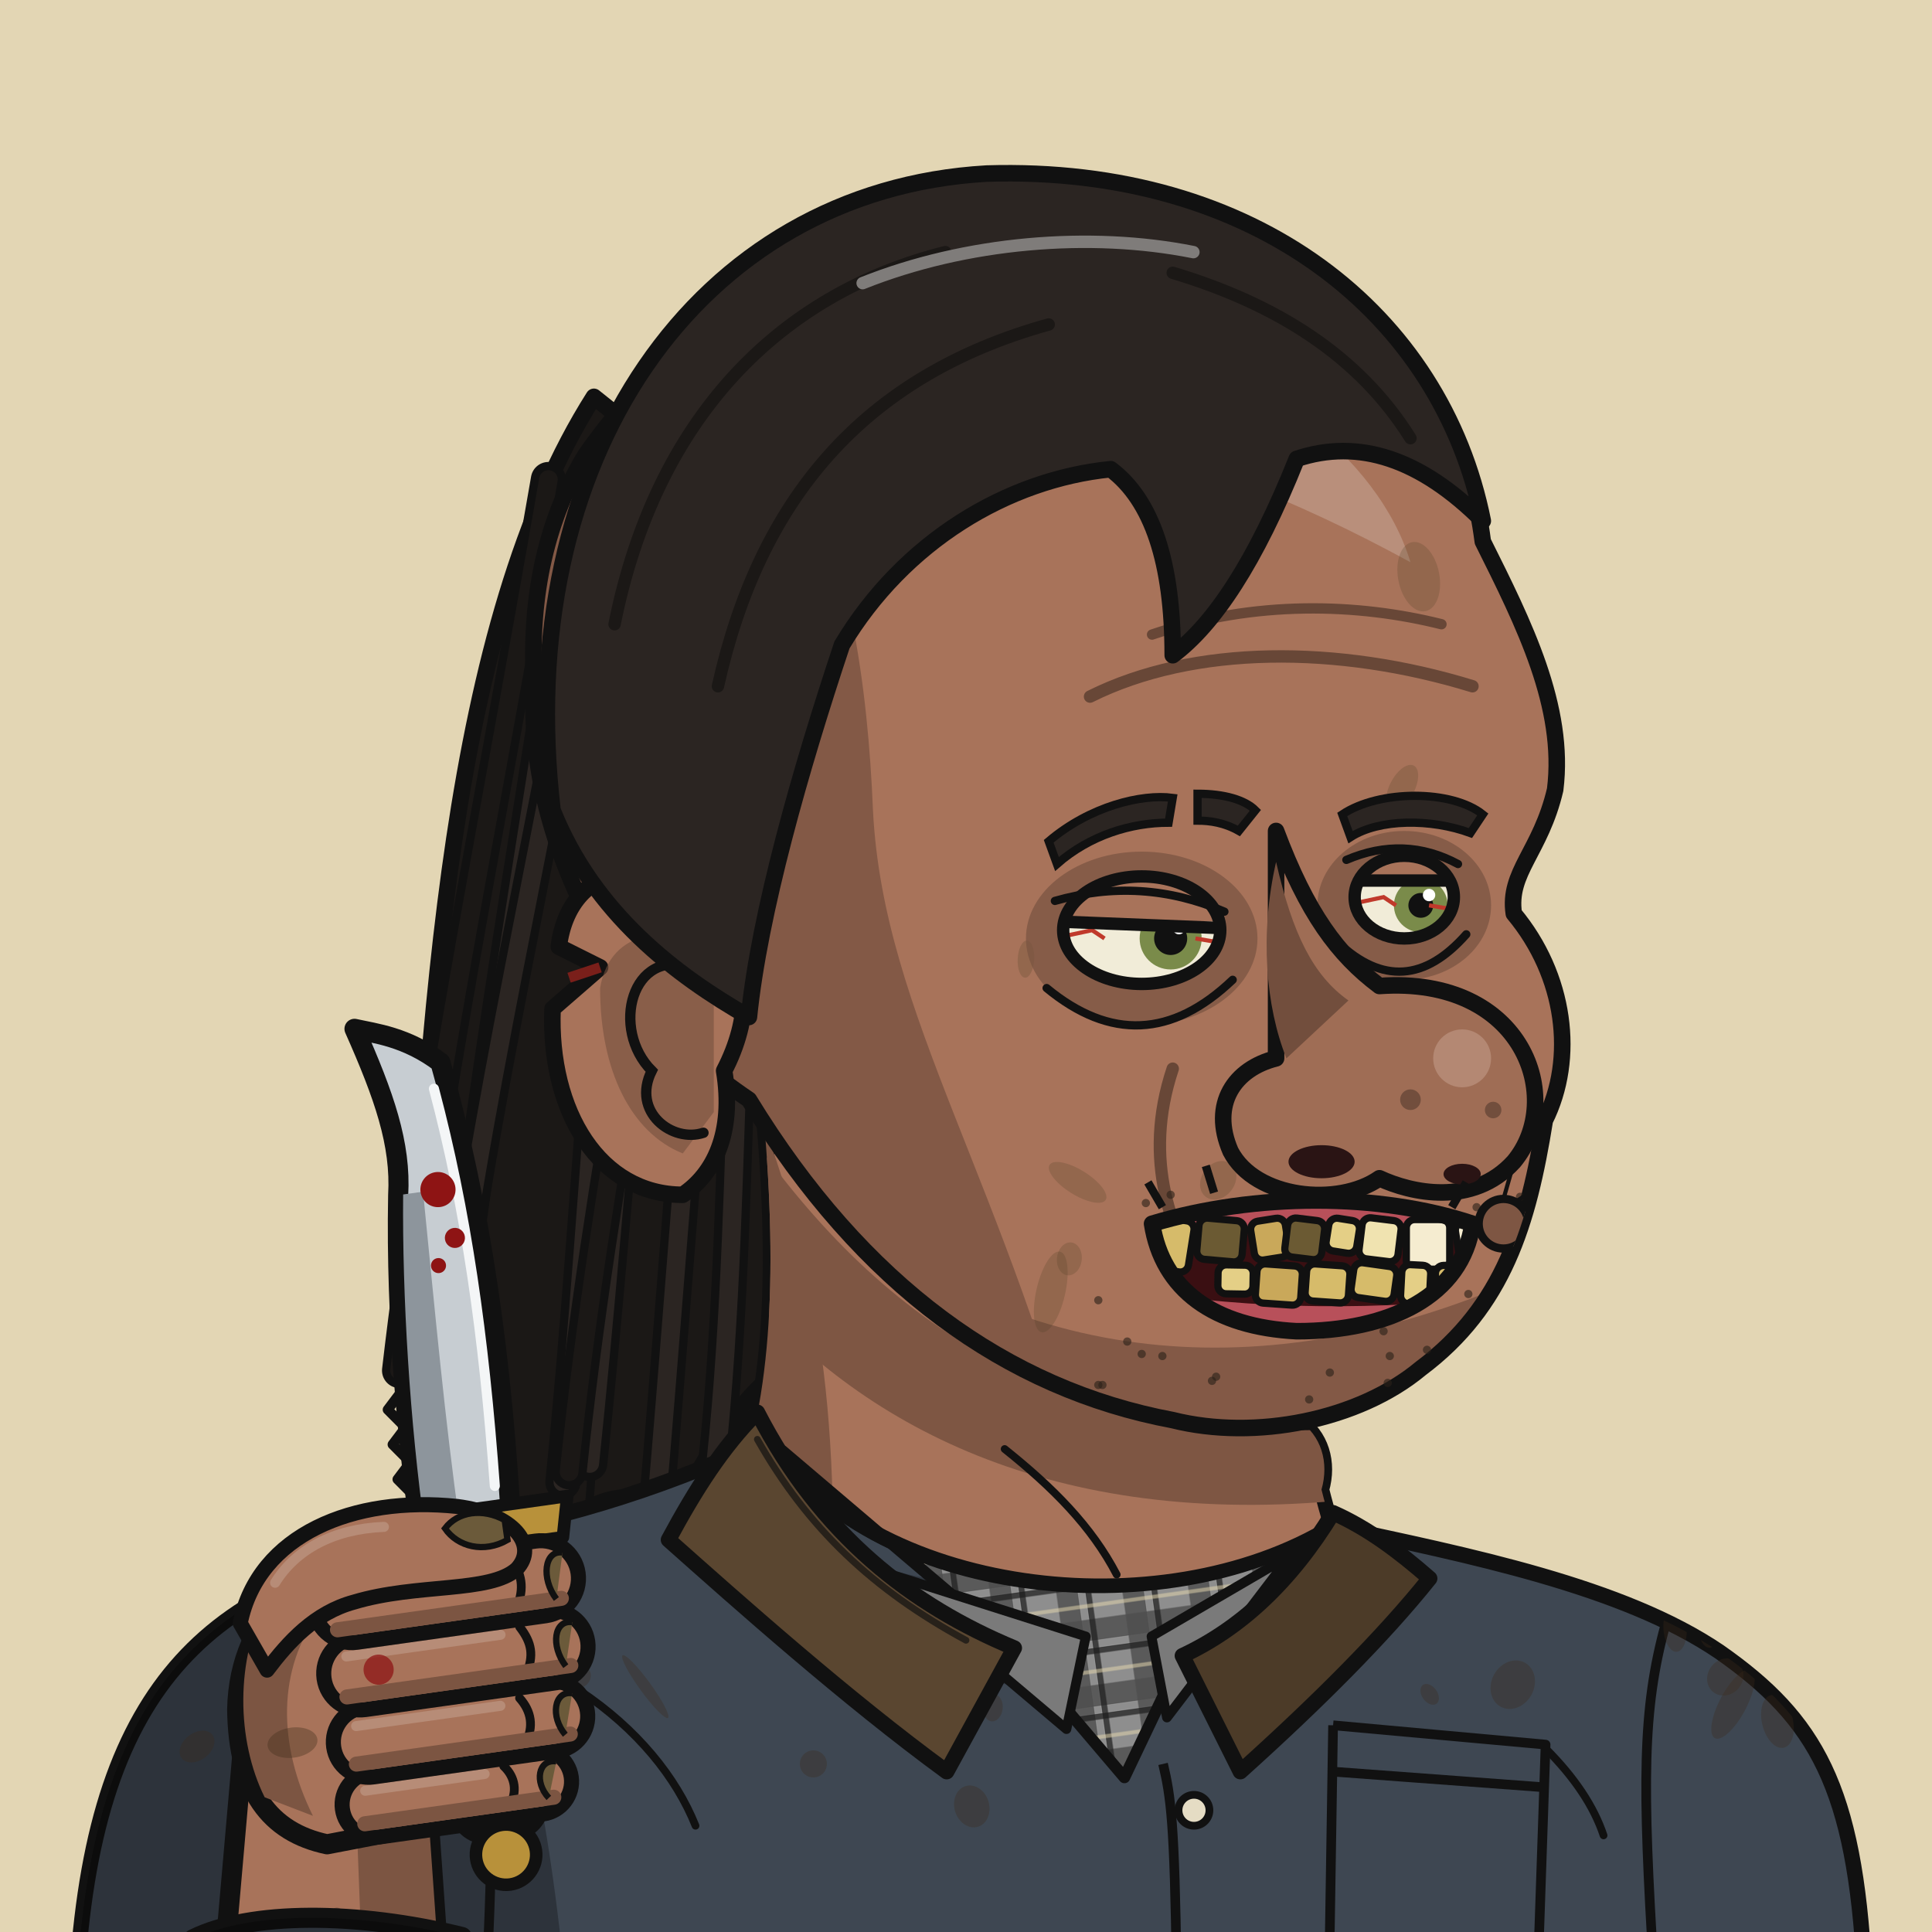
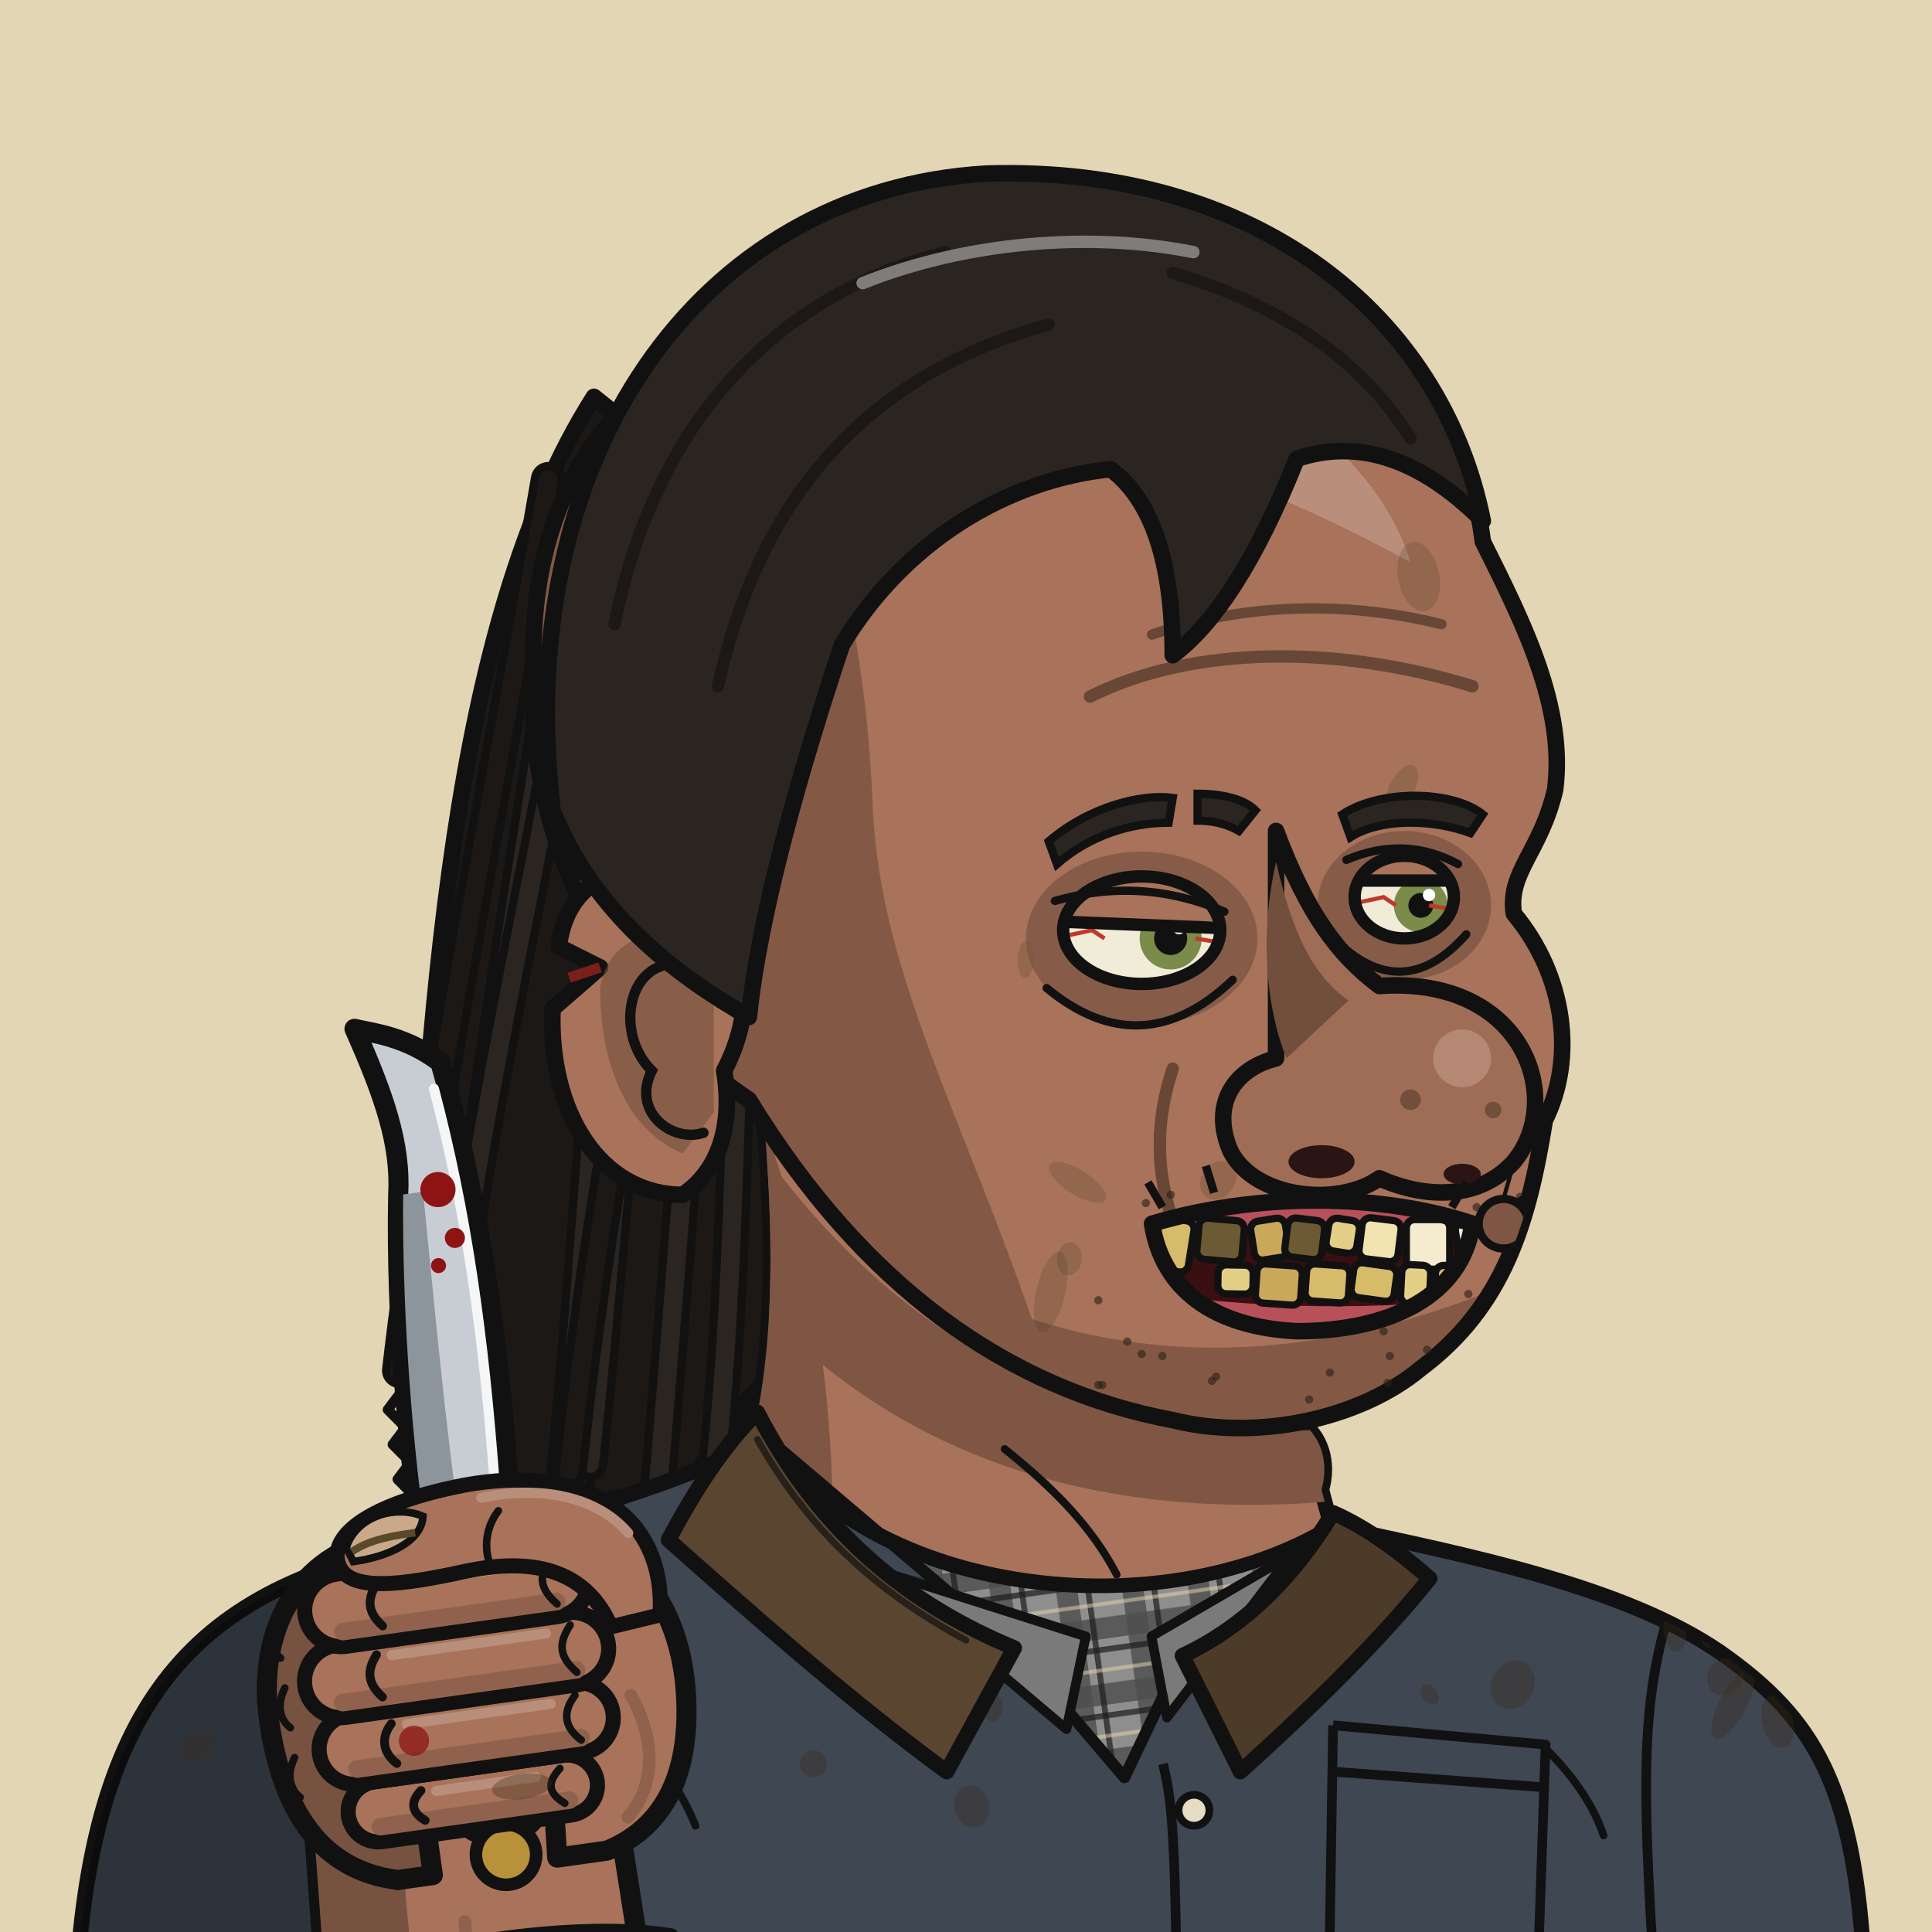
<svg xmlns="http://www.w3.org/2000/svg" viewBox="0 0 1000 1000" width="1000" height="1000">
  <rect width="1000" height="1000" fill="#e3d6b4" />
  <g transform="translate(0 -55)">
    <g transform="translate(-35 25) scale(1.07)">
      <path d="M 320 220 C 250 330 240 520 230 700 C 228 760 250 800 270 810 C 300 760 330 740 360 760 C 380 720 400 690 430 680 C 420 600 400 450 420 300 Z" fill="#1b1816" stroke="#111111" stroke-width="8" stroke-linejoin="round" />
      <path d="M 298 260 C 268 433 241 562 226 691" fill="none" stroke="#111111" stroke-width="17" stroke-linecap="round" />
      <path d="M 298 260 C 268 433 241 562 226 691" fill="none" stroke="#1b1816" stroke-width="9" stroke-linecap="round" />
      <path d="M 315 260 C 285 448 261 590 246 731" fill="none" stroke="#111111" stroke-width="17" stroke-linecap="round" />
      <path d="M 315 260 C 285 448 261 590 246 731" fill="none" stroke="#2b2522" stroke-width="9" stroke-linecap="round" />
      <path d="M 326 260 C 296 436 263 568 248 700" fill="none" stroke="#111111" stroke-width="17" stroke-linecap="round" />
      <path d="M 326 260 C 296 436 263 568 248 700" fill="none" stroke="#2b2522" stroke-width="9" stroke-linecap="round" />
      <path d="M 346 260 C 316 468 324 625 309 781" fill="none" stroke="#111111" stroke-width="17" stroke-linecap="round" />
      <path d="M 346 260 C 316 468 324 625 309 781" fill="none" stroke="#1b1816" stroke-width="9" stroke-linecap="round" />
      <path d="M 353 260 C 323 454 320 599 305 745" fill="none" stroke="#111111" stroke-width="17" stroke-linecap="round" />
      <path d="M 353 260 C 323 454 320 599 305 745" fill="none" stroke="#2b2522" stroke-width="9" stroke-linecap="round" />
      <path d="M 370 260 C 340 450 333 593 318 736" fill="none" stroke="#111111" stroke-width="17" stroke-linecap="round" />
      <path d="M 370 260 C 340 450 333 593 318 736" fill="none" stroke="#2b2522" stroke-width="9" stroke-linecap="round" />
      <path d="M 384 260 C 354 452 323 596 308 740" fill="none" stroke="#111111" stroke-width="17" stroke-linecap="round" />
      <path d="M 384 260 C 354 452 323 596 308 740" fill="none" stroke="#1b1816" stroke-width="9" stroke-linecap="round" />
      <path d="M 399 260 C 369 473 362 632 347 792" fill="none" stroke="#111111" stroke-width="17" stroke-linecap="round" />
      <path d="M 399 260 C 369 473 362 632 347 792" fill="none" stroke="#2b2522" stroke-width="9" stroke-linecap="round" />
      <path d="M 413 260 C 383 450 394 593 379 735" fill="none" stroke="#111111" stroke-width="17" stroke-linecap="round" />
      <path d="M 413 260 C 383 450 394 593 379 735" fill="none" stroke="#2b2522" stroke-width="9" stroke-linecap="round" />
    </g>
    <path d="M 392 600 C 402 690 402 760 385 815 C 360 840 320 856 290 868 L 720 920 C 700 880 690 850 684 826 C 688 812 684 798 672 790 C 664 770 660 745 662 720 Z" fill="#a8735a" stroke="#111111" stroke-width="8" stroke-linejoin="round" />
    <clipPath id="neckclip">
      <path d="M 392 600 C 402 690 402 760 385 815 C 360 840 320 856 290 868 L 720 920 C 700 880 690 850 684 826 C 688 812 684 798 672 790 C 664 770 660 745 662 720 Z" />
    </clipPath>
    <g clip-path="url(#neckclip)">
      <path d="M 380 630 C 450 735 540 800 690 795 L 690 832 C 540 845 440 790 380 715 Z" fill="#7e5643" />
      <path d="M 380 600 C 425 700 435 790 430 900 L 280 900 L 280 600 Z" fill="#7e5643" />
    </g>
    <path d="M 520 805 C 545 825 565 845 578 870" fill="none" stroke="#111111" stroke-width="4" stroke-linecap="round" />
    <clipPath id="torso">
      <path d="M 40 1075 C 50 925 110 872 230 852 C 300 840 350 822 398 800 C 450 880 600 900 690 845 C 760 860 840 876 890 910 C 940 945 960 980 965 1075 Z" />
    </clipPath>
    <path d="M 40 1075 C 50 925 110 872 230 852 C 300 840 350 822 398 800 C 450 880 600 900 690 845 C 760 860 840 876 890 910 C 940 945 960 980 965 1075 Z" fill="#3e4752" stroke="#111111" stroke-width="8" stroke-linejoin="round" />
    <g clip-path="url(#torso)">
      <path d="M 40 1075 C 50 925 110 872 230 852 C 262 900 280 960 292 1075 Z" fill="#000" opacity="0.28" />
      <path d="M 370 812 C 420 880 560 900 700 852 L 720 900 C 560 950 420 930 360 860 Z" fill="#000" opacity="0.22" />
    </g>
    <path d="M 232 852 C 252 905 258 960 252 1075" fill="none" stroke="#111111" stroke-width="5" stroke-linecap="round" />
    <path d="M 862 896 C 850 940 850 978 856 1075" fill="none" stroke="#111111" stroke-width="5" stroke-linecap="round" />
    <path d="M 300 930 C 330 950 350 975 360 1000 M 150 930 C 170 950 180 975 182 1000 M 800 960 C 815 975 825 990 830 1005" fill="none" stroke="#111111" stroke-width="4" stroke-linecap="round" />
    <g clip-path="url(#torso)">
      <ellipse cx="740" cy="932" rx="6" ry="4" transform="rotate(54 740 932)" fill="#3b2a18" opacity="0.32" />
      <ellipse cx="476" cy="891" rx="10" ry="7" transform="rotate(54 476 891)" fill="#3b2a18" opacity="0.32" />
      <ellipse cx="334" cy="928" rx="20" ry="3" transform="rotate(54 334 928)" fill="#3b2a18" opacity="0.32" />
      <ellipse cx="299" cy="923" rx="6" ry="7" transform="rotate(65 299 923)" fill="#3b2a18" opacity="0.32" />
      <ellipse cx="500" cy="907" rx="7" ry="6" transform="rotate(104 500 907)" fill="#3b2a18" opacity="0.32" />
      <ellipse cx="897" cy="937" rx="20" ry="7" transform="rotate(118 897 937)" fill="#3b2a18" opacity="0.32" />
      <ellipse cx="177" cy="947" rx="5" ry="11" transform="rotate(101 177 947)" fill="#3b2a18" opacity="0.32" />
      <ellipse cx="215" cy="996" rx="12" ry="6" transform="rotate(14 215 996)" fill="#3b2a18" opacity="0.32" />
      <ellipse cx="421" cy="968" rx="7" ry="7" transform="rotate(21 421 968)" fill="#3b2a18" opacity="0.32" />
      <ellipse cx="884" cy="902" rx="6" ry="4" transform="rotate(75 884 902)" fill="#3b2a18" opacity="0.32" />
      <ellipse cx="102" cy="959" rx="7" ry="10" transform="rotate(53 102 959)" fill="#3b2a18" opacity="0.32" />
      <ellipse cx="867" cy="898" rx="12" ry="6" transform="rotate(86 867 898)" fill="#3b2a18" opacity="0.32" />
      <ellipse cx="893" cy="923" rx="10" ry="9" transform="rotate(129 893 923)" fill="#3b2a18" opacity="0.32" />
      <ellipse cx="514" cy="939" rx="7" ry="5" transform="rotate(97 514 939)" fill="#3b2a18" opacity="0.32" />
      <ellipse cx="527" cy="885" rx="19" ry="9" transform="rotate(132 527 885)" fill="#3b2a18" opacity="0.32" />
      <ellipse cx="562" cy="912" rx="17" ry="3" transform="rotate(28 562 912)" fill="#3b2a18" opacity="0.32" />
      <ellipse cx="250" cy="953" rx="16" ry="9" transform="rotate(124 250 953)" fill="#3b2a18" opacity="0.32" />
      <ellipse cx="920" cy="946" rx="14" ry="8" transform="rotate(76 920 946)" fill="#3b2a18" opacity="0.32" />
      <ellipse cx="850" cy="877" rx="18" ry="10" transform="rotate(30 850 877)" fill="#3b2a18" opacity="0.32" />
      <ellipse cx="783" cy="927" rx="13" ry="11" transform="rotate(119 783 927)" fill="#3b2a18" opacity="0.32" />
      <ellipse cx="503" cy="990" rx="9" ry="11" transform="rotate(163 503 990)" fill="#3b2a18" opacity="0.32" />
      <ellipse cx="551" cy="889" rx="15" ry="7" transform="rotate(101 551 889)" fill="#3b2a18" opacity="0.32" />
      <ellipse cx="288" cy="908" rx="15" ry="9" transform="rotate(107 288 908)" fill="#3b2a18" opacity="0.32" />
      <ellipse cx="267" cy="895" rx="5" ry="10" transform="rotate(91 267 895)" fill="#3b2a18" opacity="0.32" />
    </g>
    <defs>
      <pattern id="plaidgrey" width="34" height="34" patternUnits="userSpaceOnUse" patternTransform="rotate(-8) skewY(0)">
        <rect width="34" height="34" fill="#8e8e8e" />
        <rect x="0" y="11" width="34" height="11" fill="#4e4e4e" opacity="0.8" />
        <rect x="11" y="0" width="11" height="34" fill="#4e4e4e" opacity="0.8" />
        <rect x="0" y="26" width="34" height="3" fill="#1c1c1c" opacity="0.7" />
        <rect x="26" y="0" width="3" height="34" fill="#1c1c1c" opacity="0.7" />
        <rect x="0" y="3" width="34" height="2" fill="#e8d9b0" opacity="0.5" />
      </pattern>
    </defs>
    <path d="M 405 806 C 450 880 600 900 688 846 L 612 912 L 582 975 L 525 908 Z" fill="url(#plaidgrey)" stroke="#111111" stroke-width="6" stroke-linejoin="round" />
    <path d="M 455 868 L 552 950 L 562 902 Z M 668 860 L 604 944 L 596 902 Z" fill="#7a7a7a" stroke="#111111" stroke-width="5" stroke-linejoin="round" />
    <path d="M 392 786 C 425 850 472 886 525 908 L 490 972 C 438 934 382 884 346 852 C 360 826 374 804 392 786 Z" fill="#5a4630" stroke="#111111" stroke-width="8" stroke-linejoin="round" />
    <path d="M 392 800 C 418 846 452 878 500 904" fill="none" stroke="#111111" stroke-width="3.5" stroke-linecap="round" opacity="0.7" />
    <path d="M 690 838 C 668 874 642 898 612 912 L 642 972 C 682 936 716 902 740 872 C 724 858 708 846 690 838 Z" fill="#4c3b28" stroke="#111111" stroke-width="8" stroke-linejoin="round" />
    <path d="M 602 968 C 606 985 608 998 609 1075" fill="none" stroke="#111111" stroke-width="5" />
    <circle cx="618" cy="992" r="8" fill="#e5dcc4" stroke="#111111" stroke-width="4" />
    <path d="M 690 948 L 800 958 L 796 1075 M 690 948 L 688 1075 M 690 972 L 798 980" fill="none" stroke="#111111" stroke-width="5" stroke-linejoin="round" />
    <g transform="translate(-35 25) scale(1.07)">
      <clipPath id="headclip">
        <path d="M 395 560 Q 343 525 318 473 Q 288 415 291 357 Q 288 294 316 248 Q 348 202 394 174 Q 442 134 500 133 Q 557 124 611 142 Q 667 147 702 193 Q 742 228 750 290 C 770 330 790 370 785 410 C 778 440 762 450 765 470 C 790 500 795 540 780 570 C 772 620 760 660 720 690 C 690 715 640 725 600 715 C 520 700 450 650 395 560 Z" />
      </clipPath>
      <path d="M 395 560 Q 343 525 318 473 Q 288 415 291 357 Q 288 294 316 248 Q 348 202 394 174 Q 442 134 500 133 Q 557 124 611 142 Q 667 147 702 193 Q 742 228 750 290 C 770 330 790 370 785 410 C 778 440 762 450 765 470 C 790 500 795 540 780 570 C 772 620 760 660 720 690 C 690 715 640 725 600 715 C 520 700 450 650 395 560 Z" fill="#a8735a" />
      <g clip-path="url(#headclip)">
        <path d="M 250 100 C 420 160 450 300 455 420 C 460 520 520 600 560 760 L 250 760 Z" fill="#835946" />
        <path d="M 420 600 C 520 690 640 700 760 650 L 760 760 L 400 760 Z" fill="#835946" />
        <path d="M 560 190 C 640 200 700 250 715 300 C 660 270 600 245 545 240 Z" fill="#bd9683" opacity="0.8" />
        <path d="M 403 193 A 40 30 0 0 0 483 193 A 44 38 0 0 1 403 193 Z" fill="#684737" opacity="0.85" />
        <path d="M 403 193 A 40 30 0 0 0 467 217" fill="none" stroke="#111111" stroke-width="4" stroke-linecap="round" opacity="0.8" />
        <ellipse cx="453" cy="175" rx="14" ry="7" transform="rotate(-20 443 193)" fill="#bd9683" opacity="0.9" />
        <path d="M 353 330 A 32 24 0 0 0 417 330 A 35 30 0 0 1 353 330 Z" fill="#684737" opacity="0.85" />
        <path d="M 353 330 A 32 24 0 0 0 404 348" fill="none" stroke="#111111" stroke-width="4" stroke-linecap="round" opacity="0.8" />
        <ellipse cx="393" cy="315" rx="11" ry="6" transform="rotate(-20 385 330)" fill="#bd9683" opacity="0.9" />
        <path d="M 517 179 A 47 35 0 0 0 611 179 A 51 44 0 0 1 517 179 Z" fill="#684737" opacity="0.85" />
        <path d="M 517 179 A 47 35 0 0 0 592 207" fill="none" stroke="#111111" stroke-width="4" stroke-linecap="round" opacity="0.8" />
        <ellipse cx="576" cy="158" rx="16" ry="8" transform="rotate(-20 564 179)" fill="#bd9683" opacity="0.9" />
        <path d="M 386 320 A 30 23 0 0 0 446 320 A 33 29 0 0 1 386 320 Z" fill="#684737" opacity="0.85" />
        <path d="M 386 320 A 30 23 0 0 0 434 338" fill="none" stroke="#111111" stroke-width="4" stroke-linecap="round" opacity="0.8" />
        <ellipse cx="424" cy="306" rx="11" ry="5" transform="rotate(-20 416 320)" fill="#bd9683" opacity="0.9" />
        <path d="M 560 365 C 610 340 680 340 745 360" fill="none" stroke="#684737" stroke-width="6" stroke-linecap="round" />
        <path d="M 590 335 C 640 318 690 320 730 330" fill="none" stroke="#684737" stroke-width="5" stroke-linecap="round" />
        <path d="M 600 545 C 585 590 600 625 615 650" fill="none" stroke="#684737" stroke-width="6" stroke-linecap="round" />
      </g>
      <path d="M 395 560 Q 343 525 318 473 Q 288 415 291 357 Q 288 294 316 248 Q 348 202 394 174 Q 442 134 500 133 Q 557 124 611 142 Q 667 147 702 193 Q 742 228 750 290 C 770 330 790 370 785 410 C 778 440 762 450 765 470 C 790 500 795 540 780 570 C 772 620 760 660 720 690 C 690 715 640 725 600 715 C 520 700 450 650 395 560 Z" fill="none" stroke="#111111" stroke-width="8" stroke-linejoin="round" />
      <g clip-path="url(#headclip)">
        <ellipse cx="365" cy="650" rx="13" ry="9" transform="rotate(167 365 650)" fill="#4a3a22" opacity="0.22" />
        <ellipse cx="699" cy="242" rx="6" ry="8" transform="rotate(146 699 242)" fill="#4a3a22" opacity="0.22" />
        <ellipse cx="384" cy="302" rx="9" ry="6" transform="rotate(9 384 302)" fill="#4a3a22" opacity="0.22" />
        <ellipse cx="676" cy="622" rx="14" ry="7" transform="rotate(155 676 622)" fill="#4a3a22" opacity="0.22" />
        <ellipse cx="613" cy="302" rx="6" ry="7" transform="rotate(154 613 302)" fill="#4a3a22" opacity="0.22" />
        <ellipse cx="361" cy="614" rx="13" ry="3" transform="rotate(37 361 614)" fill="#4a3a22" opacity="0.22" />
        <ellipse cx="529" cy="492" rx="9" ry="4" transform="rotate(93 529 492)" fill="#4a3a22" opacity="0.22" />
        <ellipse cx="359" cy="413" rx="14" ry="8" transform="rotate(16 359 413)" fill="#4a3a22" opacity="0.22" />
        <ellipse cx="554" cy="600" rx="16" ry="6" transform="rotate(32 554 600)" fill="#4a3a22" opacity="0.22" />
        <ellipse cx="719" cy="307" rx="17" ry="10" transform="rotate(79 719 307)" fill="#4a3a22" opacity="0.22" />
        <ellipse cx="711" cy="409" rx="12" ry="6" transform="rotate(118 711 409)" fill="#4a3a22" opacity="0.22" />
        <ellipse cx="377" cy="674" rx="9" ry="8" transform="rotate(54 377 674)" fill="#4a3a22" opacity="0.22" />
        <ellipse cx="744" cy="571" rx="7" ry="10" transform="rotate(73 744 571)" fill="#4a3a22" opacity="0.22" />
        <ellipse cx="541" cy="653" rx="20" ry="7" transform="rotate(103 541 653)" fill="#4a3a22" opacity="0.22" />
        <ellipse cx="622" cy="599" rx="10" ry="8" transform="rotate(127 622 599)" fill="#4a3a22" opacity="0.22" />
        <ellipse cx="550" cy="637" rx="6" ry="8" transform="rotate(7 550 637)" fill="#4a3a22" opacity="0.22" />
        <circle cx="747" cy="612" r="2" fill="#2a2018" opacity="0.6" />
        <circle cx="676" cy="692" r="2" fill="#2a2018" opacity="0.6" />
        <circle cx="564" cy="698" r="2" fill="#2a2018" opacity="0.6" />
        <circle cx="595" cy="684" r="2" fill="#2a2018" opacity="0.6" />
        <circle cx="723" cy="681" r="2" fill="#2a2018" opacity="0.6" />
        <circle cx="692" cy="650" r="2" fill="#2a2018" opacity="0.6" />
        <circle cx="621" cy="694" r="2" fill="#2a2018" opacity="0.6" />
        <circle cx="778" cy="669" r="2" fill="#2a2018" opacity="0.6" />
        <circle cx="705" cy="684" r="2" fill="#2a2018" opacity="0.6" />
        <circle cx="648" cy="635" r="2" fill="#2a2018" opacity="0.6" />
        <circle cx="741" cy="633" r="2" fill="#2a2018" opacity="0.6" />
        <circle cx="638" cy="629" r="2" fill="#2a2018" opacity="0.6" />
        <circle cx="695" cy="649" r="2" fill="#2a2018" opacity="0.6" />
        <circle cx="750" cy="602" r="2" fill="#2a2018" opacity="0.6" />
        <circle cx="566" cy="698" r="2" fill="#2a2018" opacity="0.6" />
        <circle cx="743" cy="654" r="2" fill="#2a2018" opacity="0.6" />
        <circle cx="585" cy="683" r="2" fill="#2a2018" opacity="0.6" />
        <circle cx="666" cy="705" r="2" fill="#2a2018" opacity="0.6" />
        <circle cx="704" cy="601" r="2" fill="#2a2018" opacity="0.6" />
        <circle cx="618" cy="615" r="2" fill="#2a2018" opacity="0.6" />
        <circle cx="768" cy="607" r="2" fill="#2a2018" opacity="0.6" />
        <circle cx="760" cy="684" r="2" fill="#2a2018" opacity="0.6" />
        <circle cx="587" cy="610" r="2" fill="#2a2018" opacity="0.6" />
        <circle cx="702" cy="672" r="2" fill="#2a2018" opacity="0.6" />
        <circle cx="770" cy="641" r="2" fill="#2a2018" opacity="0.6" />
        <circle cx="757" cy="659" r="2" fill="#2a2018" opacity="0.6" />
        <circle cx="603" cy="644" r="2" fill="#2a2018" opacity="0.6" />
        <circle cx="761" cy="646" r="2" fill="#2a2018" opacity="0.6" />
        <circle cx="564" cy="657" r="2" fill="#2a2018" opacity="0.6" />
        <circle cx="700" cy="629" r="2" fill="#2a2018" opacity="0.6" />
        <circle cx="640" cy="667" r="2" fill="#2a2018" opacity="0.6" />
        <circle cx="750" cy="671" r="2" fill="#2a2018" opacity="0.6" />
        <circle cx="681" cy="620" r="2" fill="#2a2018" opacity="0.6" />
        <circle cx="640" cy="662" r="2" fill="#2a2018" opacity="0.6" />
        <circle cx="704" cy="697" r="2" fill="#2a2018" opacity="0.6" />
        <circle cx="599" cy="606" r="2" fill="#2a2018" opacity="0.6" />
        <circle cx="578" cy="677" r="2" fill="#2a2018" opacity="0.6" />
        <circle cx="619" cy="696" r="2" fill="#2a2018" opacity="0.6" />
        <circle cx="769" cy="652" r="2" fill="#2a2018" opacity="0.6" />
        <circle cx="704" cy="621" r="2" fill="#2a2018" opacity="0.6" />
        <circle cx="760" cy="620" r="12" fill="#7e5643" stroke="#111" stroke-width="4" />
        <path d="M 760 608 l 4 -14 M 765 610 l 12 -8" stroke="#111" stroke-width="2" />
      </g>
      <g transform="translate(-22 6)">
        <path d="M 405 470 C 370 430 330 440 325 480 L 345 490 L 322 510 C 320 560 345 600 385 600 C 400 590 410 570 405 540 C 418 515 418 490 405 470 Z" fill="#a8735a" stroke="#111111" stroke-width="8" stroke-linejoin="round" />
        <path d="M 400 480 C 380 470 350 470 345 500 C 345 540 360 570 385 580 L 400 560 Z" fill="#75503e" opacity="0.6" />
        <path d="M 390 490 C 360 480 350 520 370 540 C 360 560 380 575 395 570" fill="none" stroke="#111111" stroke-width="5" stroke-linecap="round" />
        <path d="M 330 495 L 345 490" stroke="#7a1f1a" stroke-width="5" />
      </g>
      <ellipse cx="585" cy="482" rx="56" ry="42" fill="#785240" opacity="0.7" />
      <path d="M 539 506 Q 585 544 629 502" fill="none" stroke="#111111" stroke-width="4" stroke-linecap="round" />
      <clipPath id="e585478">
        <ellipse cx="585" cy="478" rx="38" ry="26" />
      </clipPath>
      <ellipse cx="585" cy="478" rx="38" ry="26" fill="#f1ecd8" />
      <g clip-path="url(#e585478)">
        <circle cx="599" cy="482" r="15" fill="#7a8b4a" />
        <circle cx="599" cy="482" r="8" fill="#111" />
        <circle cx="603" cy="477" r="3" fill="#fff" />
        <path d="M 547 481 l 14 -3 l 6 4 M 623 484 l -12 -2" stroke="#c0392b" stroke-width="2" fill="none" />
        <rect x="545" y="450" width="80" height="23.84" fill="#a8735a" />
        <path d="M 545 473.84 L 625 477.04" stroke="#111111" stroke-width="6" />
      </g>
      <ellipse cx="585" cy="478" rx="38" ry="26" fill="none" stroke="#111111" stroke-width="6" />
      <path d="M 543 463.84 Q 585 451.84 625 469.04" fill="none" stroke="#111111" stroke-width="4" stroke-linecap="round" />
      <ellipse cx="712" cy="466" rx="42" ry="36" fill="#785240" opacity="0.7" />
      <path d="M 680 484 Q 712 514 742 480" fill="none" stroke="#111111" stroke-width="4" stroke-linecap="round" />
      <clipPath id="e712462">
        <ellipse cx="712" cy="462" rx="24" ry="20" />
      </clipPath>
      <ellipse cx="712" cy="462" rx="24" ry="20" fill="#f1ecd8" />
      <g clip-path="url(#e712462)">
        <circle cx="720" cy="466" r="13" fill="#7a8b4a" />
        <circle cx="720" cy="466" r="6" fill="#111" />
        <circle cx="724" cy="461" r="3" fill="#fff" />
        <path d="M 688 465 l 14 -3 l 6 4 M 736 468 l -12 -2" stroke="#c0392b" stroke-width="2" fill="none" />
        <rect x="686" y="440" width="52" height="14.0" fill="#a8735a" />
        <path d="M 686 454.0 L 738 454.0" stroke="#111111" stroke-width="6" />
      </g>
      <ellipse cx="712" cy="462" rx="24" ry="20" fill="none" stroke="#111111" stroke-width="6" />
      <path d="M 684 444.0 Q 712 432.0 738 446.0" fill="none" stroke="#111111" stroke-width="4" stroke-linecap="round" />
      <path d="M 540 435 C 560 418 585 412 600 414 L 598 426 C 580 426 560 432 544 446 Z" fill="#2b2522" stroke="#111111" stroke-width="4" />
      <path d="M 612 412 C 625 412 635 415 640 420 L 632 430 C 625 426 618 425 612 425 Z" fill="#2b2522" stroke="#111111" stroke-width="4" />
      <path d="M 682 422 C 700 410 735 410 750 422 L 744 431 C 725 424 700 424 686 433 Z" fill="#2b2522" stroke="#111111" stroke-width="4" />
      <path d="M 650 430 C 665 470 680 490 700 505 C 770 500 790 560 765 590 C 745 612 715 605 700 598 C 680 612 640 608 628 585 C 618 562 630 545 650 540 Z" fill="#9f6d55" stroke="#111111" stroke-width="8" stroke-linejoin="round" />
      <path d="M 650 445 C 658 480 668 500 685 512 L 655 540 C 645 515 642 480 650 445 Z" fill="#724e3d" />
      <circle cx="740" cy="540" r="14" fill="#b98f7b" opacity="0.8" />
      <circle cx="715" cy="560" r="5" fill="#724e3d" />
      <circle cx="755" cy="565" r="4" fill="#724e3d" />
      <ellipse cx="672" cy="590" rx="16" ry="8" fill="#2a1414" />
      <ellipse cx="740" cy="596" rx="9" ry="5" fill="#2a1414" />
      <clipPath id="mclip">
        <path d="M 590 620 C 640 605 700 605 745 620 C 740 655 705 672 660 672 C 620 670 595 652 590 620 Z" />
      </clipPath>
      <path d="M 590 620 C 640 605 700 605 745 620 C 740 655 705 672 660 672 C 620 670 595 652 590 620 Z" fill="#3a0f12" />
      <g clip-path="url(#mclip)">
        <path d="M 580 600 L 760 600 L 760 628 C 700 618 640 618 580 632 Z" fill="#b8505a" />
        <rect x="592" y="618" width="19" height="25" rx="4" fill="#d6bb6a" stroke="#111" stroke-width="3.5" transform="rotate(9 603 618)" />
        <rect x="613" y="618" width="22" height="20" rx="4" fill="#6b5a33" stroke="#111" stroke-width="3.5" transform="rotate(5 625 618)" />
        <rect x="637" y="618" width="17" height="19" rx="4" fill="#c9a85a" stroke="#111" stroke-width="3.5" transform="rotate(-9 646 618)" />
        <rect x="656" y="618" width="18" height="19" rx="4" fill="#6b5a33" stroke="#111" stroke-width="3.5" transform="rotate(7 666 618)" />
        <rect x="676" y="618" width="15" height="16" rx="4" fill="#e4cf86" stroke="#111" stroke-width="3.5" transform="rotate(9 684 618)" />
        <rect x="692" y="618" width="19" height="20" rx="4" fill="#f0e3b0" stroke="#111" stroke-width="3.5" transform="rotate(7 703 618)" />
        <rect x="713" y="618" width="21" height="24" rx="4" fill="#f5ecd0" stroke="#111" stroke-width="3.5" transform="rotate(0 725 618)" />
        <rect x="736" y="618" width="22" height="23" rx="4" fill="#f5ecd0" stroke="#111" stroke-width="3.5" transform="rotate(-9 748 618)" />
        <path d="M 580 680 L 760 680 L 760 655 C 700 662 640 662 580 652 Z" fill="#b8505a" />
        <rect x="622" y="640" width="17" height="14" rx="4" fill="#e4cf86" stroke="#111" stroke-width="3.5" transform="rotate(1 632 640)" />
        <rect x="641" y="640" width="22" height="19" rx="4" fill="#c9a85a" stroke="#111" stroke-width="3.5" transform="rotate(4 653 640)" />
        <rect x="665" y="640" width="21" height="18" rx="4" fill="#d6bb6a" stroke="#111" stroke-width="3.5" transform="rotate(4 677 640)" />
        <rect x="688" y="640" width="21" height="17" rx="4" fill="#d6bb6a" stroke="#111" stroke-width="3.5" transform="rotate(8 700 640)" />
        <rect x="711" y="640" width="14" height="19" rx="4" fill="#e4cf86" stroke="#111" stroke-width="3.5" transform="rotate(3 719 640)" />
        <rect x="727" y="640" width="23" height="16" rx="4" fill="#d6bb6a" stroke="#111" stroke-width="3.5" transform="rotate(-1 740 640)" />
      </g>
      <path d="M 590 620 C 640 605 700 605 745 620 C 740 655 705 672 660 672 C 620 670 595 652 590 620 Z" fill="none" stroke="#111" stroke-width="8" stroke-linejoin="round" />
      <path d="M 595 612 L 588 600 M 620 605 L 616 592 M 735 612 L 742 600" stroke="#111" stroke-width="4" />
      <path d="M 300 420 C 280 250 370 120 510 112 C 640 108 730 180 750 280 C 720 250 690 240 660 250 C 640 300 620 330 600 345 C 600 300 590 270 570 255 C 520 260 470 290 440 340 C 420 400 400 470 395 520 C 360 500 320 470 300 420 Z" fill="#2b2522" stroke="#111111" stroke-width="8" stroke-linejoin="round" />
      <path d="M 330 330 C 350 230 410 170 490 150 M 380 360 C 400 270 450 210 540 185 M 600 160 C 650 175 690 200 715 240" fill="none" stroke="#1b1816" stroke-width="6" stroke-linecap="round" />
      <path d="M 450 165 C 500 145 560 140 610 150" fill="none" stroke="#7f7c7a" stroke-width="6" stroke-linecap="round" />
    </g>
    <g transform="translate(250 930) rotate(-8) scale(1.3)">
-       <g transform="scale(-1 1)">
-         <path d="M 28 40 L 44 270 L 158 270 L 98 10 Z" fill="#a8735a" stroke="#111111" stroke-width="8" stroke-linejoin="round" />
-         <path d="M 28 40 L 44 270 L 80 270 L 56 34 Z" fill="#7c5542" />
-         <path d="M 70 80 C 76 120 80 150 84 180" fill="none" stroke="#7c5542" stroke-width="5" stroke-linecap="round" />
-         <path d="M 22 96 C 62 80 104 74 128 82 L 172 270 L 34 270 Z" fill="#3e4752" stroke="#111111" stroke-width="8" stroke-linejoin="round" />
-         <path d="M 22 96 C 62 80 104 74 128 82 L 134 100 C 106 92 64 98 28 116 Z" fill="#000" opacity="0.28" />
-       </g>
+       <path d="M -74 40 L -90 280 L 50 280 L 46 40 Z" fill="#a8735a" stroke="#111111" stroke-width="8" stroke-linejoin="round" />
+       <path d="M -74 40 L -90 280 L -52 280 L -40 40 Z" fill="#785240" />
+       <path d="M -20 90 C -22 130 -24 160 -26 190" fill="none" stroke="#90624d" stroke-width="5" stroke-linecap="round" />
+       <path d="M -88 110 C -50 98 20 96 60 108 L 66 280 L -102 280 Z" fill="#3e4752" stroke="#111111" stroke-width="8" stroke-linejoin="round" />
+       <path d="M -88 110 C -50 98 20 96 60 108 L 61 128 C 20 118 -50 120 -88 132 Z" fill="#000" opacity="0.28" />
      <path d="M -16 -60 L 20 -60 C 26 -130 26 -190 18 -250 C 6 -262 -6 -265 -14 -268 C -6 -240 -2 -220 -6 -200 C -14 -150 -16 -100 -16 -60 Z" fill="#c7cdd2" stroke="#111111" stroke-width="8" stroke-linejoin="round" />
      <path d="M -14 -66 C -14 -110 -10 -160 -4 -200 L 4 -200 C 2 -150 0 -110 0 -66 Z" fill="#8d959c" />
      <path d="M -16 -80 l -6 -8 l 6 -6 l -6 -8 l 6 -6 l -6 -8 l 6 -6" fill="none" stroke="#111111" stroke-width="4" stroke-linejoin="round" />
      <path d="M 16 -80 C 20 -140 20 -190 14 -240" fill="none" stroke="#f4f6f7" stroke-width="4" stroke-linecap="round" />
      <circle cx="10" cy="-200" r="7" fill="#8e1414" />
      <circle cx="14" cy="-180" r="4" fill="#8e1414" />
      <circle cx="6" cy="-170" r="3" fill="#8e1414" />
      <path d="M -40 -72 L 44 -72 L 40 -56 L -36 -56 Z" fill="#b8913a" stroke="#111111" stroke-width="5" stroke-linejoin="round" />
      <rect x="-17.0" y="-58" width="34" height="116" rx="11.9" fill="#6b4a2b" stroke="#111111" stroke-width="6" />
      <path d="M -11.0 -50 L -11.0 50" stroke="#9e8975" stroke-width="4" stroke-linecap="round" />
      <path d="M -17 -44 L 17 -44" stroke="#111111" stroke-width="2.5" />
      <path d="M -17 -32 L 17 -32" stroke="#111111" stroke-width="2.5" />
      <path d="M -17 -20 L 17 -20" stroke="#111111" stroke-width="2.5" />
      <path d="M -17 -8 L 17 -8" stroke="#111111" stroke-width="2.5" />
      <path d="M -17 4 L 17 4" stroke="#111111" stroke-width="2.5" />
      <path d="M -17 16 L 17 16" stroke="#111111" stroke-width="2.5" />
      <path d="M -17 28 L 17 28" stroke="#111111" stroke-width="2.5" />
      <path d="M -17 40 L 17 40" stroke="#111111" stroke-width="2.5" />
      <path d="M -17 52 L 17 52" stroke="#111111" stroke-width="2.5" />
      <circle cx="0" cy="66" r="12" fill="#b8913a" stroke="#111111" stroke-width="5" />
-       <g transform="scale(-1 1)">
-         <path d="M 18 -60 C 60 -66 92 -44 98 -6 C 102 26 92 44 70 52 L 30 50 Z" fill="#a8735a" stroke="#111111" stroke-width="8" stroke-linejoin="round" />
-         <path d="M 60 -40 C 80 -20 84 10 74 40 L 92 30 C 100 6 96 -26 80 -48 Z" fill="#7c5542" />
-         <rect x="-30" y="26" width="92" height="26" rx="13.0" fill="#a8735a" stroke="#111111" stroke-width="6" />
-         <path d="M -4 31 C -8 36 -8 42 -4 47" fill="none" stroke="#111111" stroke-width="3.5" stroke-linecap="round" />
-         <path d="M -22 46 L 54 46" stroke="#7c5542" stroke-width="6" stroke-linecap="round" />
-         <path d="M 4 33 L 52 33" stroke="#b78c77" stroke-width="4" stroke-linecap="round" />
-         <path d="M -25 32 C -18 30 -15 39 -20 46" fill="#6b5a3a" stroke="#111111" stroke-width="2.5" />
-         <rect x="-40" y="0" width="102" height="28" rx="14.0" fill="#a8735a" stroke="#111111" stroke-width="6" />
-         <path d="M -14 5 C -18 11 -18 17 -14 23" fill="none" stroke="#111111" stroke-width="3.5" stroke-linecap="round" />
-         <path d="M -32 22 L 54 22" stroke="#7c5542" stroke-width="6" stroke-linecap="round" />
-         <path d="M -6 7 L 52 7" stroke="#b78c77" stroke-width="4" stroke-linecap="round" />
-         <path d="M -35 6 C -28 4 -25 14 -30 22" fill="#6b5a3a" stroke="#111111" stroke-width="2.5" />
-         <rect x="-44" y="-28" width="106" height="29" rx="14.5" fill="#a8735a" stroke="#111111" stroke-width="6" />
-         <path d="M -18 -23 C -22 -16 -22 -11 -18 -4" fill="none" stroke="#111111" stroke-width="3.5" stroke-linecap="round" />
-         <path d="M -36 -5 L 54 -5" stroke="#7c5542" stroke-width="6" stroke-linecap="round" />
-         <path d="M -10 -21 L 52 -21" stroke="#b78c77" stroke-width="4" stroke-linecap="round" />
-         <path d="M -39 -22 C -32 -24 -29 -14 -34 -5" fill="#6b5a3a" stroke="#111111" stroke-width="2.5" />
-         <rect x="-44" y="-56" width="106" height="30" rx="15.0" fill="#a8735a" stroke="#111111" stroke-width="6" />
-         <path d="M -18 -51 C -22 -44 -22 -38 -18 -31" fill="none" stroke="#111111" stroke-width="3.5" stroke-linecap="round" />
-         <path d="M -36 -32 L 54 -32" stroke="#7c5542" stroke-width="6" stroke-linecap="round" />
-         <path d="M -10 -49 L 52 -49" stroke="#b78c77" stroke-width="4" stroke-linecap="round" />
-         <path d="M -39 -50 C -32 -52 -29 -41 -34 -32" fill="#6b5a3a" stroke="#111111" stroke-width="2.5" />
-         <path d="M 92 -40 C 80 -74 40 -84 0 -74 C -22 -68 -30 -54 -20 -46 C -8 -38 20 -46 46 -42 C 62 -40 74 -30 84 -20 Z" fill="#a8735a" stroke="#111111" stroke-width="6" stroke-linejoin="round" />
-         <path d="M -18 -66 C -10 -72 0 -72 6 -66 C 2 -58 -8 -54 -18 -58 Z" fill="#6b5a3a" stroke="#111111" stroke-width="2.5" />
-         <path d="M 30 -70 C 50 -72 66 -66 76 -54" fill="none" stroke="#b78c77" stroke-width="4" stroke-linecap="round" />
-         <circle cx="40" cy="-14" r="6" fill="#8e1414" opacity="0.75" />
-         <ellipse cx="78" cy="10" rx="10" ry="6" fill="#3b2a18" opacity="0.35" />
-       </g>
+       <path d="M -30 -66 C -66 -64 -86 -36 -86 0 C -86 36 -74 62 -44 70 L -30 70 Z" fill="#785240" stroke="#111111" stroke-width="8" stroke-linejoin="round" />
+       <path d="M -78 -40 C -82 -34 -82 -28 -78 -24" fill="none" stroke="#111111" stroke-width="3" stroke-linecap="round" />
+       <path d="M -78 -12 C -82 -6 -82 0 -78 4" fill="none" stroke="#111111" stroke-width="3" stroke-linecap="round" />
+       <path d="M -78 16 C -82 22 -82 28 -78 32" fill="none" stroke="#111111" stroke-width="3" stroke-linecap="round" />
+       <path d="M 30 -58 C 64 -56 82 -26 80 10 C 78 44 64 64 40 70 L 20 70 Z" fill="#a8735a" stroke="#111111" stroke-width="8" stroke-linejoin="round" />
+       <path d="M 58 10 C 66 30 62 48 50 58" fill="none" stroke="#90624d" stroke-width="5" stroke-linecap="round" />
+       <rect x="-60" y="30" width="100" height="24" rx="12.0" fill="#a8735a" stroke="#111111" stroke-width="6" />
+       <path d="M -48 48 L 28 48" stroke="#90624d" stroke-width="7" stroke-linecap="round" />
+       <path d="M -30 36 C -35 40 -35 44 -30 48" fill="none" stroke="#111111" stroke-width="3.5" stroke-linecap="round" />
+       <path d="M 26 35 C 20 40 20 44 26 49" fill="none" stroke="#111111" stroke-width="3" stroke-linecap="round" />
+       <path d="M -24 37 L 16 37" stroke="#b98f7b" stroke-width="4" stroke-linecap="round" />
+       <rect x="-68" y="2" width="118" height="28" rx="14.0" fill="#a8735a" stroke="#111111" stroke-width="6" />
+       <path d="M -54 24 L 36 24" stroke="#90624d" stroke-width="7" stroke-linecap="round" />
+       <path d="M -38 8 C -43 13 -43 19 -38 24" fill="none" stroke="#111111" stroke-width="3.5" stroke-linecap="round" />
+       <path d="M 36 7 C 30 13 30 19 36 25" fill="none" stroke="#111111" stroke-width="3" stroke-linecap="round" />
+       <path d="M -32 9 L 26 9" stroke="#b98f7b" stroke-width="4" stroke-linecap="round" />
+       <rect x="-70" y="-26" width="122" height="29" rx="14.5" fill="#a8735a" stroke="#111111" stroke-width="6" />
+       <path d="M -56 -3 L 38 -3" stroke="#90624d" stroke-width="7" stroke-linecap="round" />
+       <path d="M -40 -20 C -45 -14 -45 -9 -40 -3" fill="none" stroke="#111111" stroke-width="3.5" stroke-linecap="round" />
+       <path d="M 38 -21 C 32 -14 32 -9 38 -2" fill="none" stroke="#111111" stroke-width="3" stroke-linecap="round" />
+       <path d="M -34 -19 L 28 -19" stroke="#b98f7b" stroke-width="4" stroke-linecap="round" />
+       <rect x="-66" y="-54" width="114" height="29" rx="14.5" fill="#a8735a" stroke="#111111" stroke-width="6" />
+       <path d="M -52 -31 L 34 -31" stroke="#90624d" stroke-width="7" stroke-linecap="round" />
+       <path d="M -36 -48 C -41 -42 -41 -37 -36 -31" fill="none" stroke="#111111" stroke-width="3.5" stroke-linecap="round" />
+       <path d="M 34 -49 C 28 -42 28 -37 34 -30" fill="none" stroke="#111111" stroke-width="3" stroke-linecap="round" />
+       <path d="M -30 -47 L 24 -47" stroke="#b98f7b" stroke-width="4" stroke-linecap="round" />
+       <path d="M 74 -20 C 82 -60 52 -84 4 -82 C -34 -80 -52 -70 -50 -58 C -48 -46 -26 -46 0 -48 C 30 -50 48 -40 54 -18 Z" fill="#a8735a" stroke="#111111" stroke-width="6" stroke-linejoin="round" />
+       <path d="M -46 -64 C -40 -76 -24 -78 -14 -72 C -16 -62 -30 -58 -44 -58 Z" fill="#c9a98a" stroke="#111111" stroke-width="3" />
+       <path d="M -44 -62 C -36 -66 -26 -66 -18 -66" fill="none" stroke="#5a4a2a" stroke-width="3" />
+       <path d="M 10 -76 C 34 -78 56 -70 66 -54" fill="none" stroke="#b98f7b" stroke-width="4" stroke-linecap="round" />
+       <path d="M 10 -48 C 8 -56 10 -64 16 -70" fill="none" stroke="#111111" stroke-width="3" stroke-linecap="round" />
+       <circle cx="-30" cy="16" r="6" fill="#8e1414" opacity="0.75" />
+       <ellipse cx="10" cy="40" rx="12" ry="5" fill="#3b2a18" opacity="0.35" />
    </g>
  </g>
</svg>
